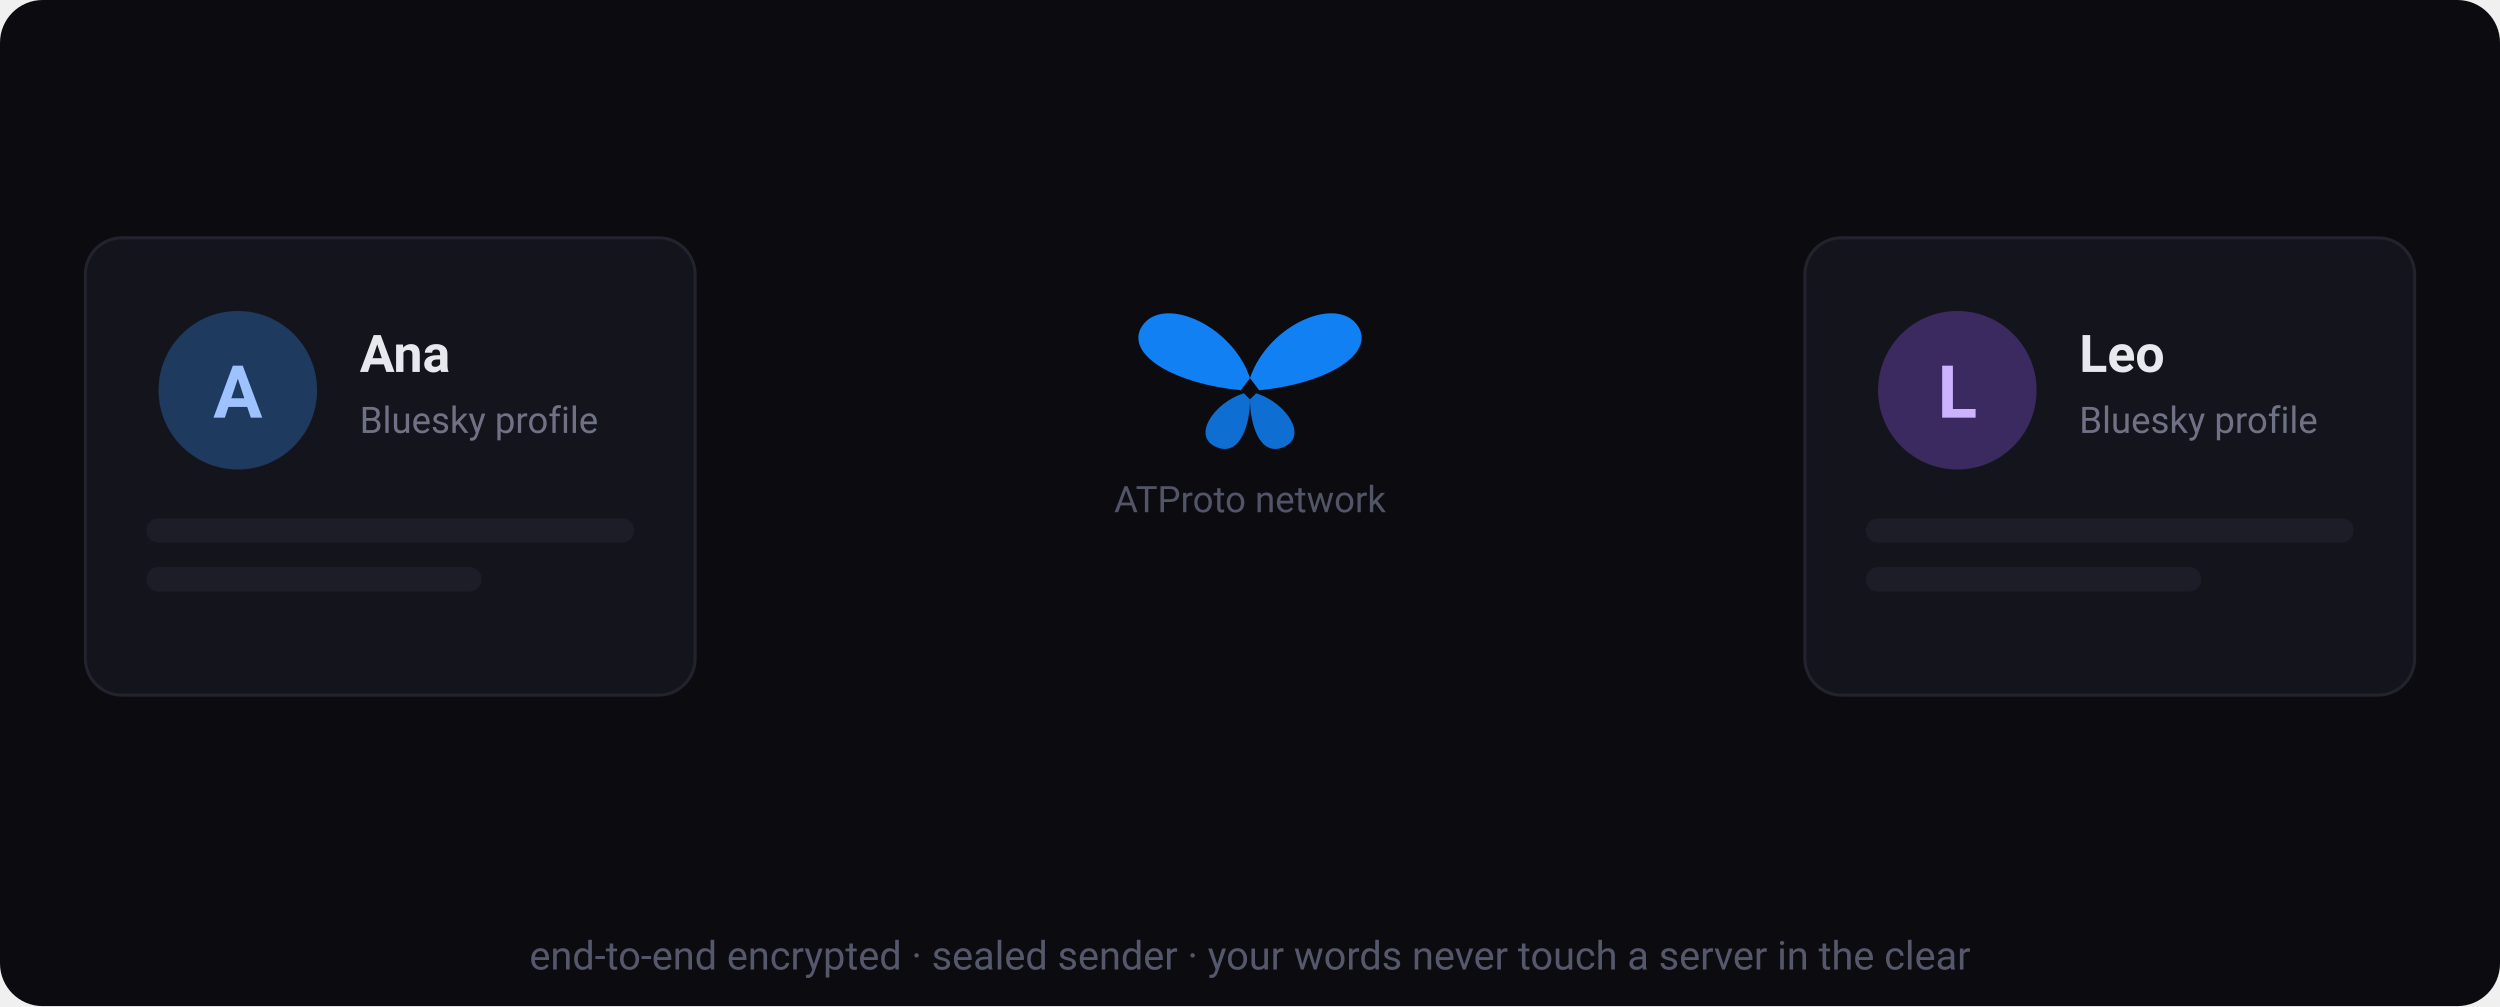
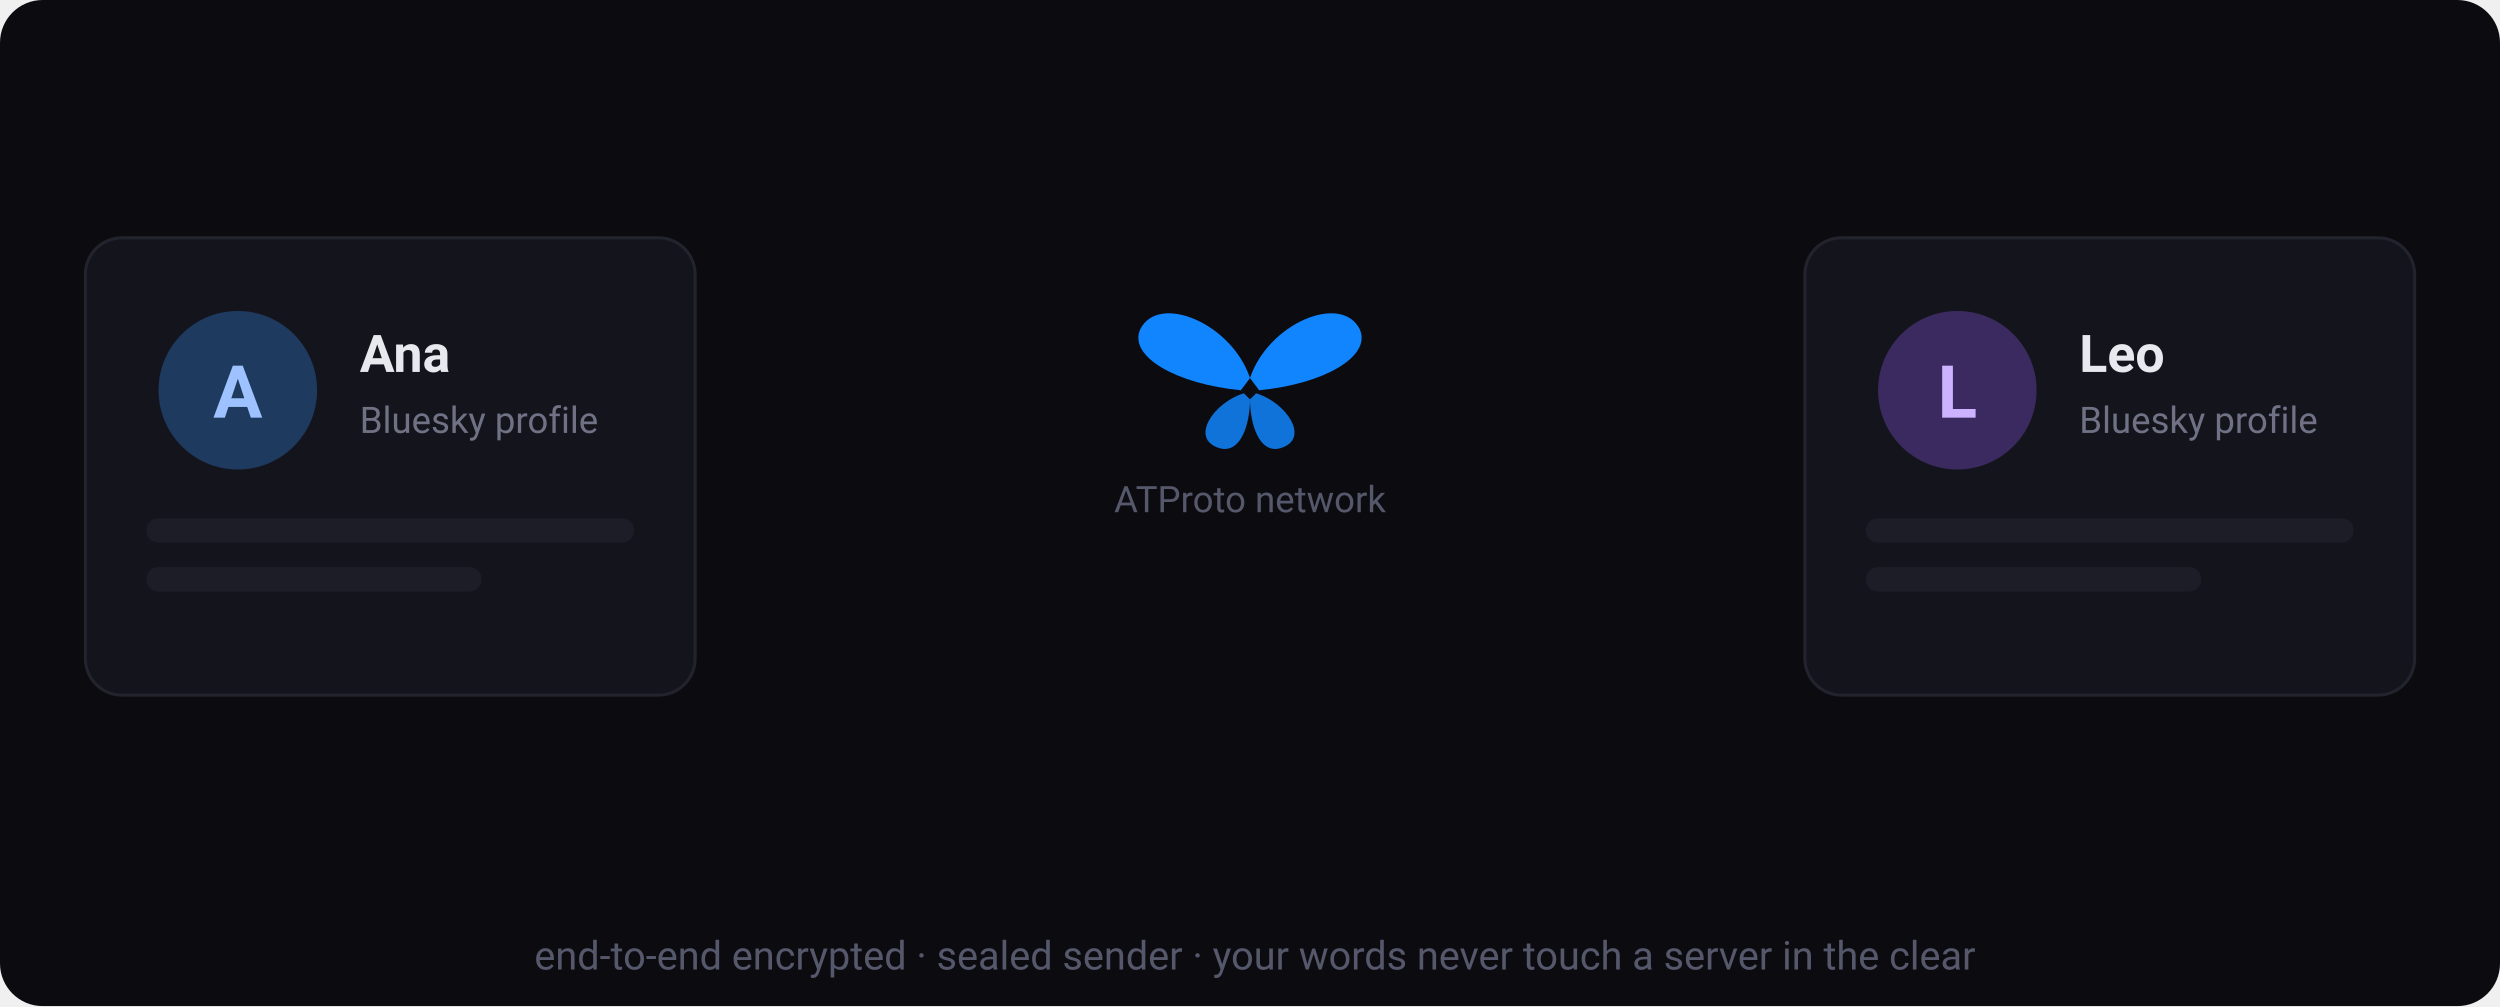
<svg xmlns="http://www.w3.org/2000/svg" viewBox="0 0 820 330" font-family="-apple-system, 'Segoe UI', Roboto, Helvetica, Arial, sans-serif">
  <defs>
    <clipPath id="r">
      <rect x="0" y="0" width="820" height="330" rx="14" />
    </clipPath>
  </defs>
  <g clip-path="url(#r)">
    <rect width="820" height="330" fill="#0b0b10" />
    <g>
      <rect x="28" y="78" width="200" height="150" rx="12" fill="#14141c" stroke="#23232e" />
      <circle cx="78" cy="128" r="26" fill="#1e3a5f" />
      <text x="78" y="137" text-anchor="middle" fill="#9ec1ff" font-size="24" font-weight="700">A</text>
      <text x="118" y="122" fill="#e8e8ef" font-size="17" font-weight="600">Ana</text>
      <text x="118" y="142" fill="#6f7284" font-size="12">Bluesky profile</text>
      <rect x="48" y="170" width="160" height="8" rx="4" fill="#1d1d27" />
      <rect x="48" y="186" width="110" height="8" rx="4" fill="#1d1d27" />
    </g>
    <g>
      <rect x="592" y="78" width="200" height="150" rx="12" fill="#14141c" stroke="#23232e" />
      <circle cx="642" cy="128" r="26" fill="#3b2a5f" />
      <text x="642" y="137" text-anchor="middle" fill="#cdb2ff" font-size="24" font-weight="700">L</text>
      <text x="682" y="122" fill="#e8e8ef" font-size="17" font-weight="600">Leo</text>
      <text x="682" y="142" fill="#6f7284" font-size="12">Bluesky profile</text>
      <rect x="612" y="170" width="160" height="8" rx="4" fill="#1d1d27" />
      <rect x="612" y="186" width="110" height="8" rx="4" fill="#1d1d27" />
    </g>
-     <g transform="translate(410,120)" opacity="0.95">
+     <g transform="translate(410,120)">
+       <animate attributeName="opacity" dur="16s" repeatCount="indefinite" values="0.95;0.95;0.2;0.2;0.95" keyTimes="0;0.66;0.70;0.95;1" />
      <path d="M0,4 C-6,-14 -30,-24 -36,-12 C-40,-3 -24,6 -3,8 Z" fill="#1185fe" />
      <path d="M0,4 C6,-14 30,-24 36,-12 C40,-3 24,6 3,8 Z" fill="#1185fe" />
      <path d="M-2,9 C-12,12 -20,24 -10,27 C-3,29 0,19 0,11 Z" fill="#1185fe" opacity="0.85" />
      <path d="M2,9 C12,12 20,24 10,27 C3,29 0,19 0,11 Z" fill="#1185fe" opacity="0.85" />
      <text x="0" y="48" text-anchor="middle" fill="#55586b" font-size="12">ATProto network</text>
    </g>
    <g opacity="0">
-       <animate attributeName="opacity" dur="9s" repeatCount="indefinite" values="0;1;1;0;0" keyTimes="0;0.05;0.17;0.22;1" />
+       <animate attributeName="opacity" dur="16s" repeatCount="indefinite" values="0;1;1;0;0" keyTimes="0;0.02;0.09;0.115;1" />
      <rect x="60" y="238" width="120" height="40" rx="12" fill="#2563eb" />
      <text x="120" y="263" text-anchor="middle" fill="#ffffff" font-size="17" font-weight="600">Hi!</text>
    </g>
    <g opacity="0">
-       <animate attributeName="opacity" dur="9s" repeatCount="indefinite" values="0;0;1;1;0;0" keyTimes="0;0.19;0.24;0.62;0.67;1" />
-       <animateMotion dur="9s" repeatCount="indefinite" calcMode="linear" path="M 120,258 Q 410,180 700,258" keyPoints="0;0;1;1" keyTimes="0;0.24;0.62;1" />
+       <animate attributeName="opacity" dur="16s" repeatCount="indefinite" values="0;0;1;1;0;0" keyTimes="0;0.09;0.115;0.245;0.27;1" />
+       <animateMotion dur="16s" repeatCount="indefinite" calcMode="linear" path="M 120,258 Q 410,180 700,258" keyPoints="0;0;1;1" keyTimes="0;0.115;0.245;1" />
      <g transform="translate(-80,-24)">
        <rect width="160" height="48" rx="10" fill="#101019" stroke="#2a3f66" stroke-width="1.5" />
        <rect x="12" y="20" width="16" height="13" rx="2.5" fill="#86b7ff" />
        <path d="M15,20 v-4 a5,5 0 0 1 10,0 v4" fill="none" stroke="#86b7ff" stroke-width="2.5" />
        <text x="38" y="26" fill="#86b7ff" font-size="13" font-family="ui-monospace, 'Cascadia Mono', Consolas, monospace">9f3a 7c21 e4d8</text>
        <text x="80" y="42" text-anchor="middle" fill="#55586b" font-size="10">no sender · no recipient</text>
      </g>
    </g>
    <g opacity="0">
-       <animate attributeName="opacity" dur="9s" repeatCount="indefinite" values="0;0;1;1;0;0" keyTimes="0;0.32;0.38;0.52;0.58;1" />
+       <animate attributeName="opacity" dur="16s" repeatCount="indefinite" values="0;0;1;1;0;0" keyTimes="0;0.26;0.285;0.335;0.355;1" />
+       <rect x="640" y="238" width="120" height="40" rx="12" fill="#17a34a" />
+       <text x="700" y="263" text-anchor="middle" fill="#ffffff" font-size="17" font-weight="600">Hi!</text>
+     </g>
+     <g opacity="0">
+       <animate attributeName="opacity" dur="16s" repeatCount="indefinite" values="0;0;1;1;0;0" keyTimes="0;0.355;0.375;0.415;0.435;1" />
+       <rect x="640" y="238" width="120" height="40" rx="12" fill="#2563eb" />
+       <text x="700" y="263" text-anchor="middle" fill="#ffffff" font-size="17" font-weight="600">You OK?</text>
+     </g>
+     <g opacity="0">
+       <animate attributeName="opacity" dur="16s" repeatCount="indefinite" values="0;0;1;1;0;0" keyTimes="0;0.415;0.435;0.55;0.575;1" />
+       <animateMotion dur="16s" repeatCount="indefinite" calcMode="linear" path="M 700,258 Q 410,180 120,258" keyPoints="0;0;1;1" keyTimes="0;0.435;0.55;1" />
+       <g transform="translate(-80,-24)">
+         <rect width="160" height="48" rx="10" fill="#101019" stroke="#453366" stroke-width="1.5" />
+         <rect x="12" y="20" width="16" height="13" rx="2.5" fill="#cdb2ff" />
+         <path d="M15,20 v-4 a5,5 0 0 1 10,0 v4" fill="none" stroke="#cdb2ff" stroke-width="2.5" />
+         <text x="38" y="26" fill="#cdb2ff" font-size="13" font-family="ui-monospace, 'Cascadia Mono', Consolas, monospace">4c7e 90ab 1f23</text>
+         <text x="80" y="42" text-anchor="middle" fill="#55586b" font-size="10">no sender · no recipient</text>
+       </g>
+     </g>
+     <g opacity="0">
+       <animate attributeName="opacity" dur="16s" repeatCount="indefinite" values="0;0;1;1;0;0" keyTimes="0;0.575;0.60;0.65;0.67;1" />
+       <rect x="60" y="238" width="120" height="40" rx="12" fill="#17a34a" />
+       <text x="120" y="263" text-anchor="middle" fill="#ffffff" font-size="17" font-weight="600">You OK?</text>
+     </g>
+     <g opacity="0">
+       <animate attributeName="opacity" dur="16s" repeatCount="indefinite" values="0;0;1;1;0;0;1;1;0;0" keyTimes="0;0.13;0.155;0.225;0.25;0.45;0.475;0.54;0.565;1" />
      <g transform="translate(410,262)">
        <path d="M-18,0 Q0,-14 18,0 Q0,14 -18,0 Z" fill="none" stroke="#8a5a5a" stroke-width="2" />
        <circle cx="0" cy="0" r="5" fill="#8a5a5a" />
        <text x="0" y="30" text-anchor="middle" fill="#8a7a7a" font-size="12">anyone watching sees only ciphertext</text>
      </g>
    </g>
    <g opacity="0">
-       <animate attributeName="opacity" dur="9s" repeatCount="indefinite" values="0;0;1;1;0" keyTimes="0;0.68;0.73;0.90;1" />
-       <rect x="640" y="238" width="120" height="40" rx="12" fill="#17a34a" />
-       <text x="700" y="263" text-anchor="middle" fill="#ffffff" font-size="17" font-weight="600">Hi!</text>
+       <animate attributeName="opacity" dur="16s" repeatCount="indefinite" values="0;0;1;1;0;0" keyTimes="0;0.68;0.705;0.945;0.98;1" />
+       <line x1="238" y1="200" x2="582" y2="200" stroke="#2a8f66" stroke-width="3" stroke-dasharray="400" stroke-linecap="round">
+         <animate attributeName="stroke-dashoffset" dur="16s" repeatCount="indefinite" values="400;400;0;0" keyTimes="0;0.68;0.735;1" />
+       </line>
+       <g transform="translate(410,200)">
+         <circle r="15" fill="#0b0b10" stroke="#2a8f66" stroke-width="2" />
+         <rect x="-6" y="-2" width="12" height="9" rx="2" fill="#5fd4a0" />
+         <path d="M-3.5,-2 v-3 a3.5,3.5 0 0 1 7,0 v3" fill="none" stroke="#5fd4a0" stroke-width="2" />
+       </g>
+       <g transform="translate(270,178)">
+         <rect x="-10" y="-6" width="16" height="12" rx="2" fill="#86b7ff" />
+         <path d="M8,-5 l8,-3 v16 l-8,-3 z" fill="#86b7ff" />
+       </g>
+       <g transform="translate(552,176)">
+         <rect x="-4" y="-8" width="8" height="14" rx="4" fill="#cdb2ff" />
+         <path d="M-9,2 a9,9 0 0 0 18,0" fill="none" stroke="#cdb2ff" stroke-width="2" />
+         <line x1="0" y1="11" x2="0" y2="16" stroke="#cdb2ff" stroke-width="2" />
+       </g>
+       <circle r="4" fill="#86b7ff">
+         <animateMotion dur="1.6s" repeatCount="indefinite" path="M 250,200 L 570,200" />
+       </circle>
+       <circle r="4" fill="#cdb2ff">
+         <animateMotion dur="1.9s" repeatCount="indefinite" path="M 570,200 L 250,200" />
+       </circle>
+       <g fill="#5fd4a0">
+         <rect x="318" y="194" width="4" rx="2" height="12">
+           <animate attributeName="height" values="6;20;6" dur="0.8s" repeatCount="indefinite" />
+           <animate attributeName="y" values="197;190;197" dur="0.8s" repeatCount="indefinite" />
+         </rect>
+         <rect x="328" y="192" width="4" rx="2" height="16">
+           <animate attributeName="height" values="18;7;18" dur="0.7s" repeatCount="indefinite" />
+           <animate attributeName="y" values="191;196.5;191" dur="0.7s" repeatCount="indefinite" />
+         </rect>
+         <rect x="338" y="195" width="4" rx="2" height="10">
+           <animate attributeName="height" values="9;22;9" dur="0.9s" repeatCount="indefinite" />
+           <animate attributeName="y" values="195.5;189;195.5" dur="0.9s" repeatCount="indefinite" />
+         </rect>
+         <rect x="478" y="194" width="4" rx="2" height="12">
+           <animate attributeName="height" values="16;6;16" dur="0.75s" repeatCount="indefinite" />
+           <animate attributeName="y" values="192;197;192" dur="0.75s" repeatCount="indefinite" />
+         </rect>
+         <rect x="488" y="192" width="4" rx="2" height="16">
+           <animate attributeName="height" values="8;21;8" dur="0.85s" repeatCount="indefinite" />
+           <animate attributeName="y" values="196;189.5;196" dur="0.85s" repeatCount="indefinite" />
+         </rect>
+         <rect x="498" y="195" width="4" rx="2" height="10">
+           <animate attributeName="height" values="20;9;20" dur="0.65s" repeatCount="indefinite" />
+           <animate attributeName="y" values="190;195.5;190" dur="0.65s" repeatCount="indefinite" />
+         </rect>
+       </g>
+       <text x="410" y="238" text-anchor="middle" fill="#55586b" font-size="12">voice &amp; video: direct device-to-device</text>
    </g>
    <text x="410" y="318" text-anchor="middle" fill="#55586b" font-size="13">
+       <animate attributeName="opacity" dur="16s" repeatCount="indefinite" values="1;1;0;0" keyTimes="0;0.63;0.665;1" />
      end-to-end encrypted · sealed sender · your words never touch a server in the clear
+     </text>
+     <text x="410" y="318" text-anchor="middle" fill="#55586b" font-size="13" opacity="0">
+       <animate attributeName="opacity" dur="16s" repeatCount="indefinite" values="0;0;1;1;0;0" keyTimes="0;0.68;0.705;0.945;0.98;1" />
+       calls never touch a server at all — encrypted straight between your devices
    </text>
  </g>
</svg>
